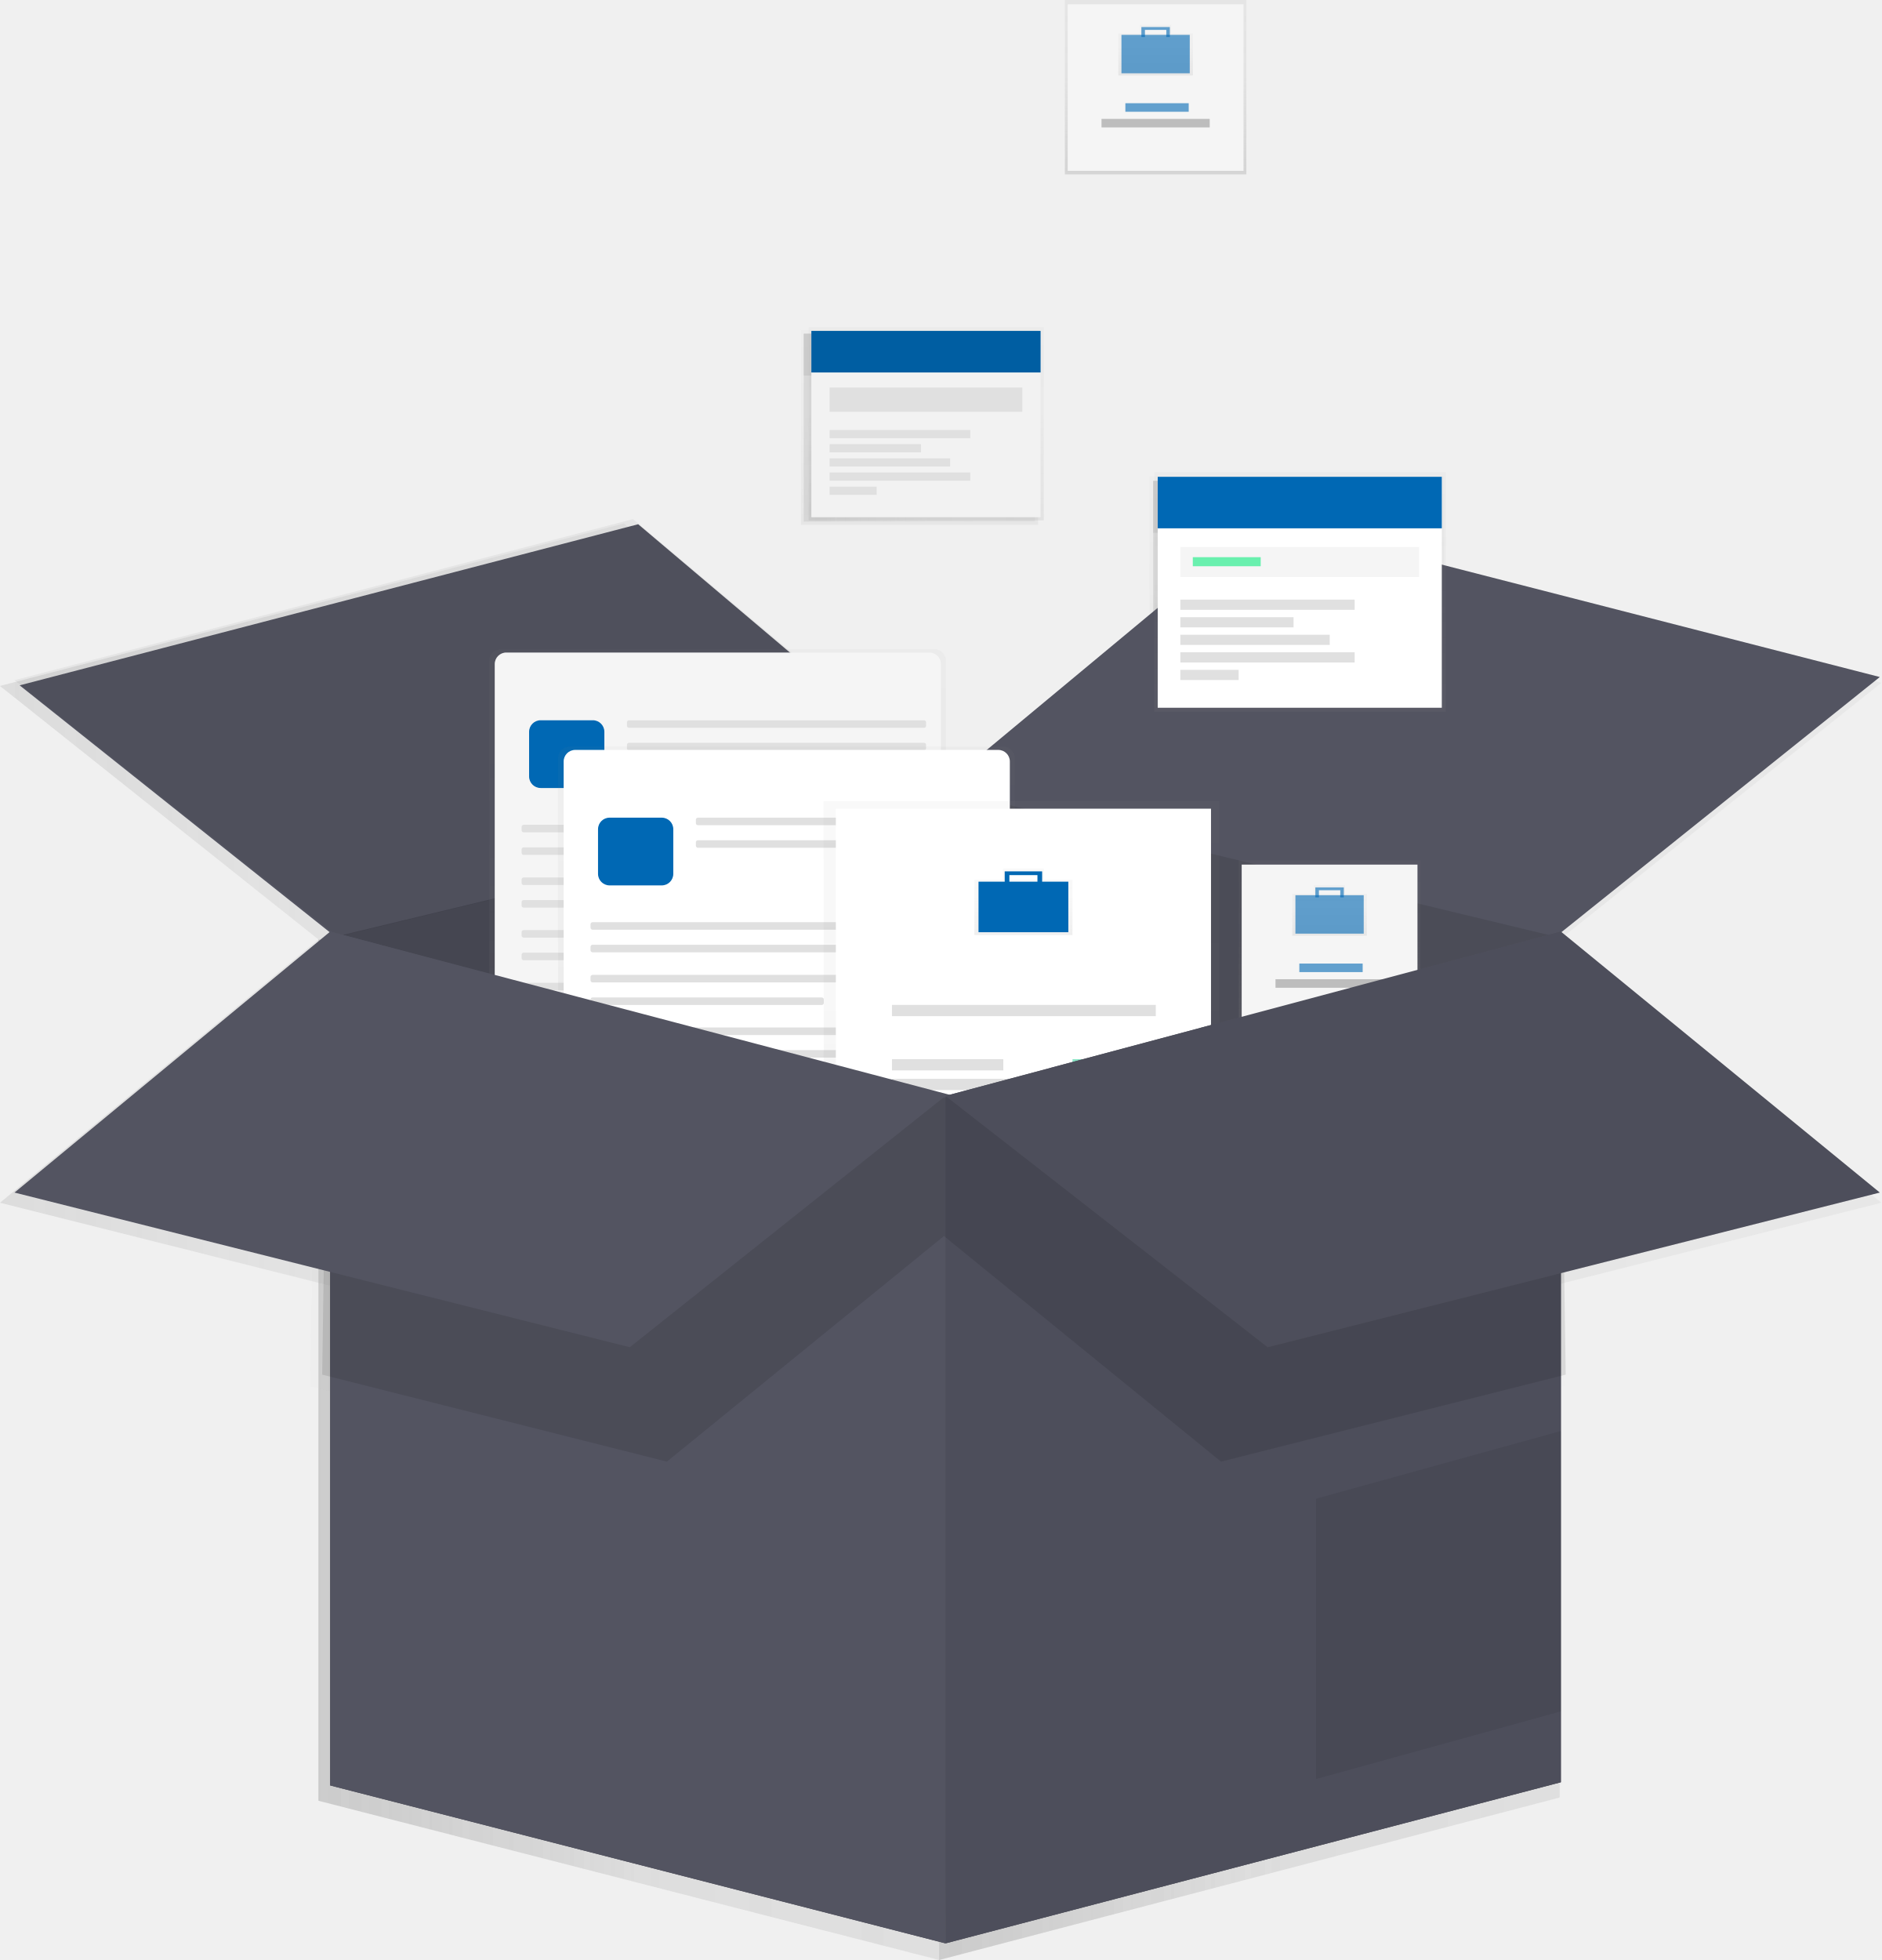
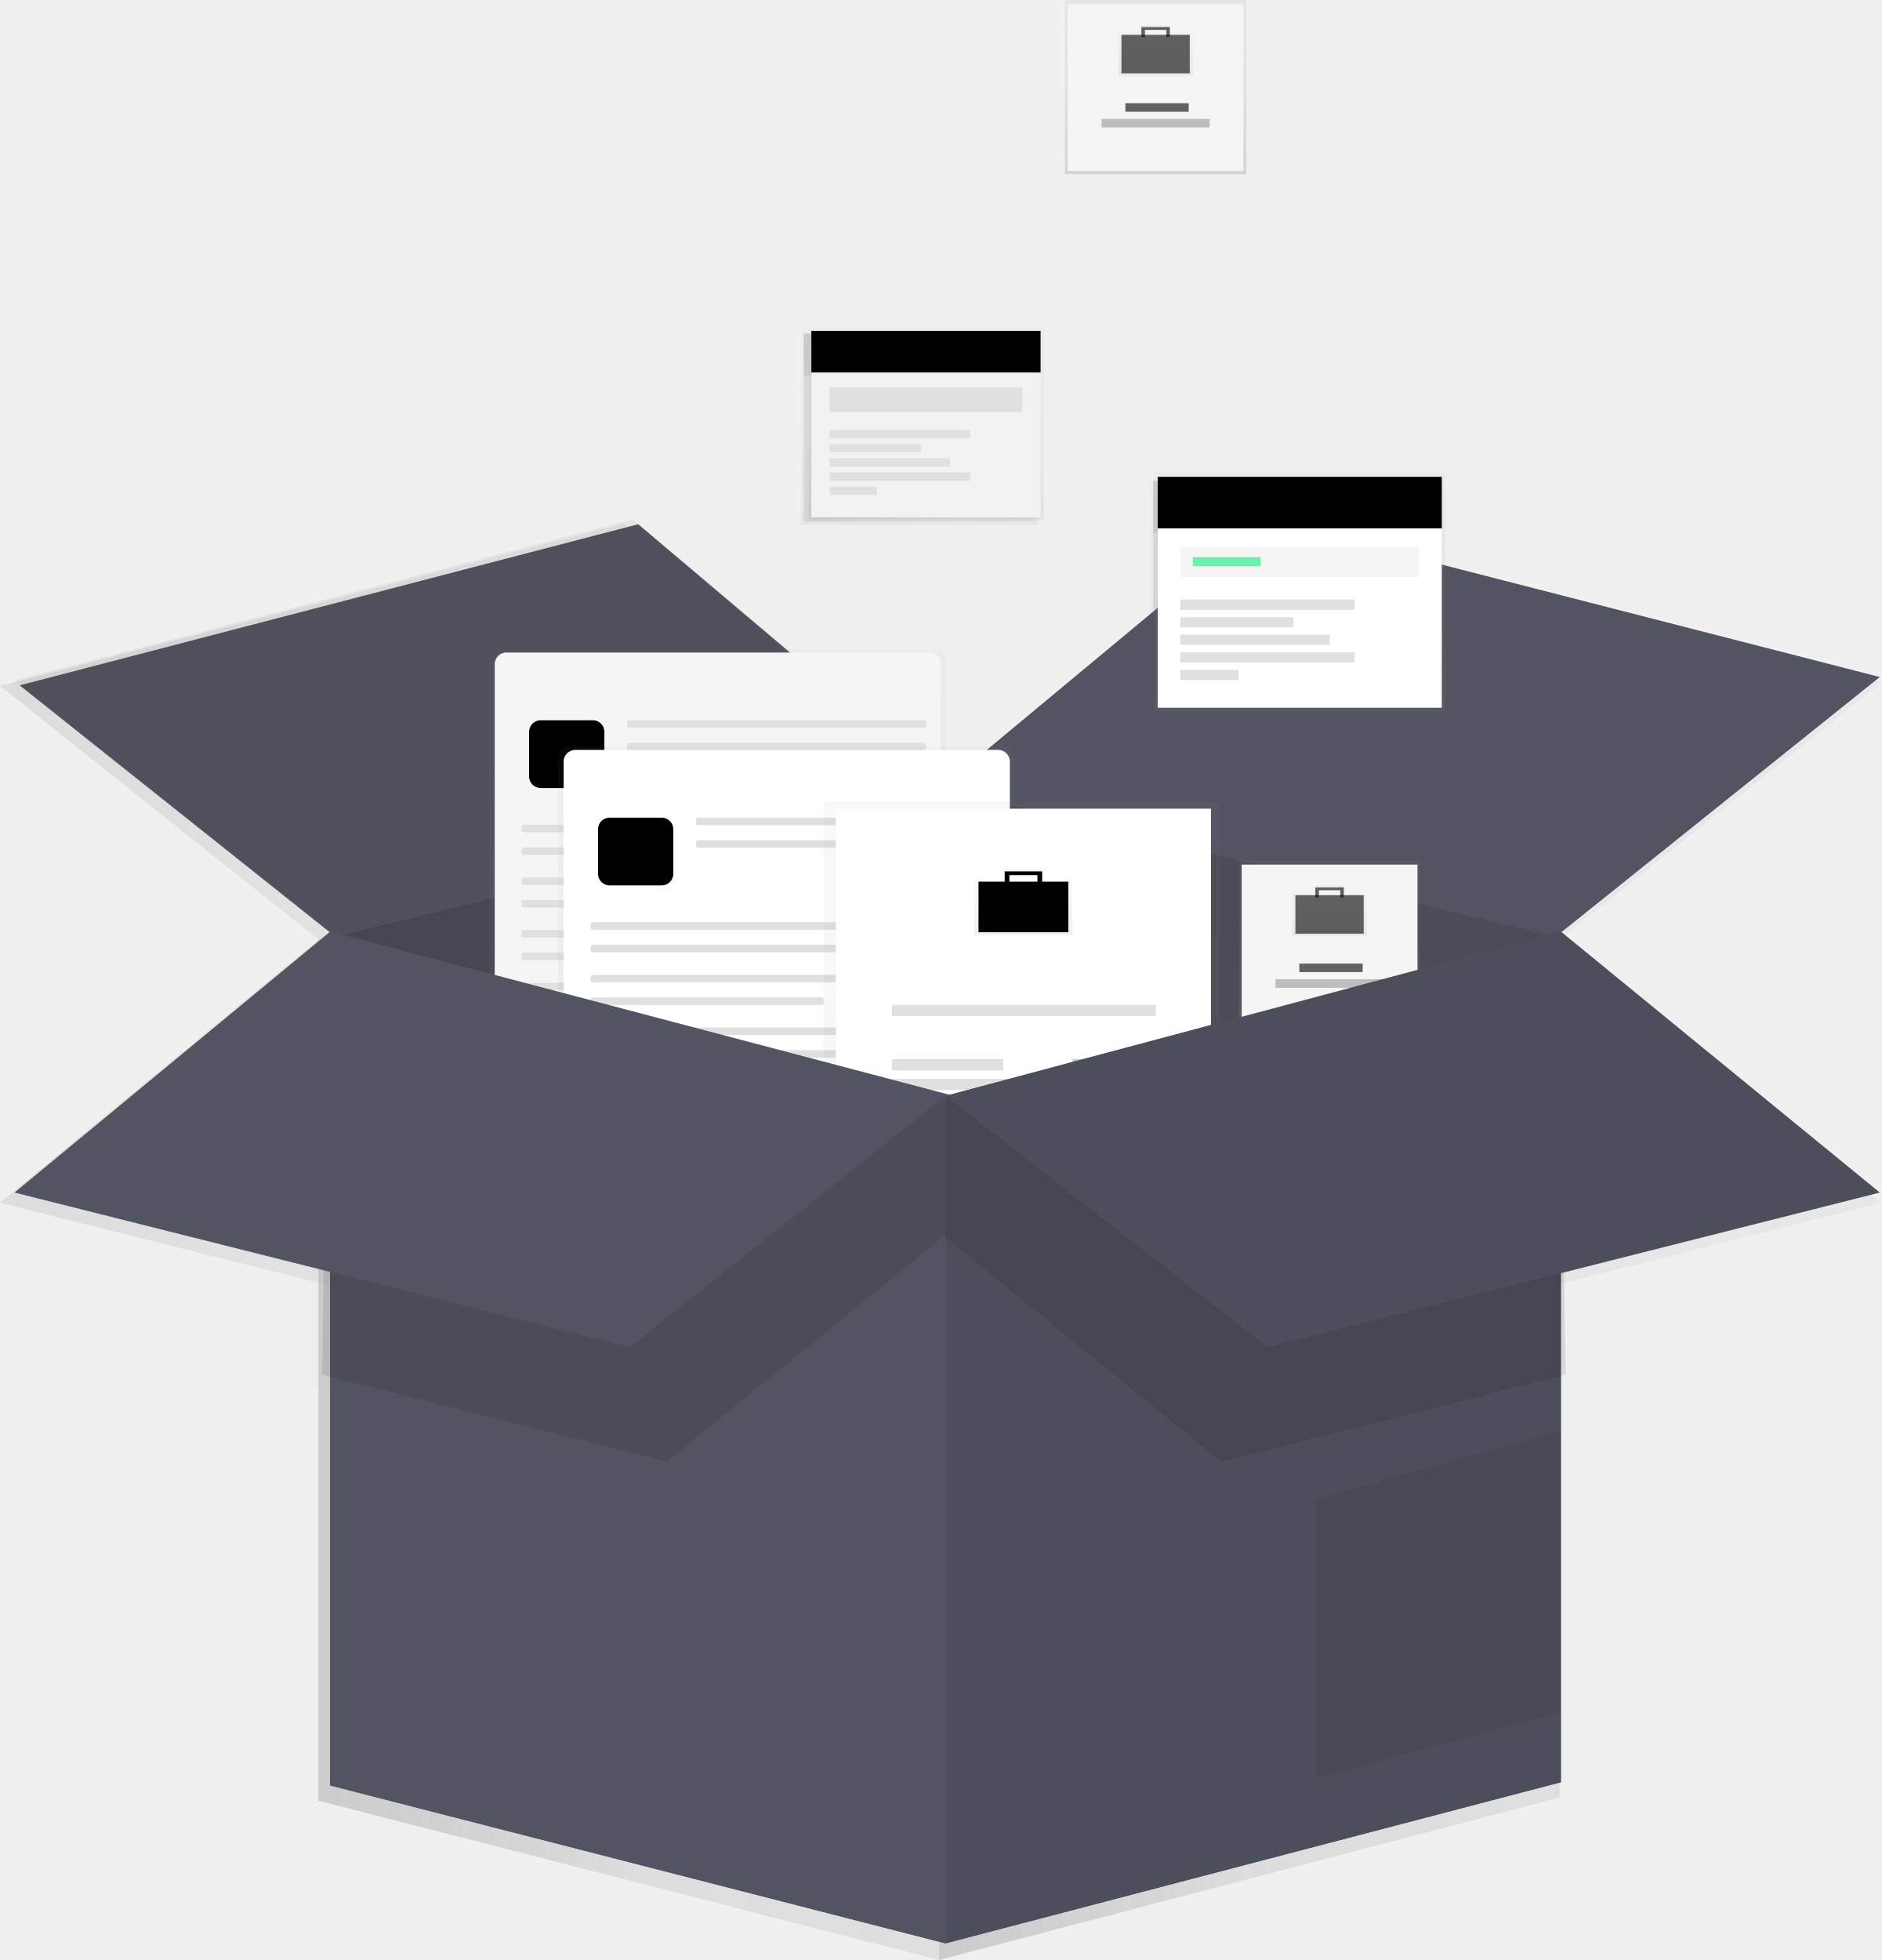
<svg xmlns="http://www.w3.org/2000/svg" xmlns:xlink="http://www.w3.org/1999/xlink" id="7dd09a4d-2b74-438e-986e-0efea9b9300a" data-name="Layer 1" width="734" height="764.5" viewBox="0 0 734 764.5">
  <defs>
    <linearGradient id="de77dbfb-dd49-4fbc-923c-7946454dd32b" x1="366.37" y1="536.32" x2="608.5" y2="536.32" gradientUnits="userSpaceOnUse">
      <stop offset="0" stop-color="gray" stop-opacity="0.25" />
      <stop offset="0.54" stop-color="gray" stop-opacity="0.12" />
      <stop offset="1" stop-color="gray" stop-opacity="0.1" />
    </linearGradient>
    <linearGradient id="6bfe4e4d-6140-4dd1-aeb6-1c24ce52378d" x1="124.23" y1="536.32" x2="366.37" y2="536.32" xlink:href="#de77dbfb-dd49-4fbc-923c-7946454dd32b" />
    <linearGradient id="eefef033-b9dd-454d-be9c-2768628c2c1b" x1="366.37" y1="285.31" x2="734" y2="285.31" xlink:href="#de77dbfb-dd49-4fbc-923c-7946454dd32b" />
    <linearGradient id="56c8a114-3a82-4d1f-807f-287066e4913e" x1="0" y1="285.31" x2="366.37" y2="285.31" xlink:href="#de77dbfb-dd49-4fbc-923c-7946454dd32b" />
    <linearGradient id="d46a1a66-2ac6-4fbc-9777-fd8606b62c04" x1="276.64" y1="421.19" x2="276.64" y2="255.38" xlink:href="#de77dbfb-dd49-4fbc-923c-7946454dd32b" />
    <linearGradient id="81b747dc-c51a-4f4d-a150-34ccfb0c2b19" x1="188.97" y1="337.56" x2="364.55" y2="337.56" xlink:href="#de77dbfb-dd49-4fbc-923c-7946454dd32b" />
    <linearGradient id="94dacd35-ade1-481d-ab7d-e71442837947" x1="202.5" y1="296.63" x2="232.11" y2="296.63" xlink:href="#de77dbfb-dd49-4fbc-923c-7946454dd32b" />
    <linearGradient id="5f9514a3-5a07-41ce-8d35-51c596d713f8" x1="240.99" y1="284.79" x2="358.7" y2="284.79" xlink:href="#de77dbfb-dd49-4fbc-923c-7946454dd32b" />
    <linearGradient id="5f23502f-63c8-483a-bbd9-acad51c7384b" x1="240.99" y1="293.67" x2="358.7" y2="293.67" xlink:href="#de77dbfb-dd49-4fbc-923c-7946454dd32b" />
    <linearGradient id="1d6905ae-9130-4997-8264-fbb8cedb035a" x1="199.54" y1="325.92" x2="358.7" y2="325.92" xlink:href="#de77dbfb-dd49-4fbc-923c-7946454dd32b" />
    <linearGradient id="41900377-e2ec-4e09-a282-5ca05bd60f31" x1="199.54" y1="334.8" x2="358.7" y2="334.8" xlink:href="#de77dbfb-dd49-4fbc-923c-7946454dd32b" />
    <linearGradient id="dd8a4518-18b3-4e66-a30f-5d540a356d99" x1="199.54" y1="346.64" x2="358.7" y2="346.64" xlink:href="#de77dbfb-dd49-4fbc-923c-7946454dd32b" />
    <linearGradient id="73297694-c0f6-49f7-84f0-ecf1ccd19cc8" x1="199.54" y1="355.53" x2="291.33" y2="355.53" xlink:href="#de77dbfb-dd49-4fbc-923c-7946454dd32b" />
    <linearGradient id="493ae8f5-00a4-414a-a514-466a18e555de" x1="199.54" y1="367.34" x2="358.7" y2="367.34" xlink:href="#de77dbfb-dd49-4fbc-923c-7946454dd32b" />
    <linearGradient id="3b1e923e-cefa-4350-8e60-09975381dcc2" x1="199.54" y1="376.22" x2="358.7" y2="376.22" xlink:href="#de77dbfb-dd49-4fbc-923c-7946454dd32b" />
    <linearGradient id="0a8186d7-b2d8-4c25-b395-9cdd58a3b32d" x1="199.54" y1="388.07" x2="358.7" y2="388.07" xlink:href="#de77dbfb-dd49-4fbc-923c-7946454dd32b" />
    <linearGradient id="80621535-6eff-45be-9aff-a177b1fc6ef5" x1="199.54" y1="396.95" x2="291.33" y2="396.95" xlink:href="#de77dbfb-dd49-4fbc-923c-7946454dd32b" />
    <linearGradient id="dadd1f9f-4435-4897-9b35-9a7b7fdf052b" x1="303.76" y1="459.51" x2="303.76" y2="293.69" xlink:href="#de77dbfb-dd49-4fbc-923c-7946454dd32b" />
    <linearGradient id="f16d3271-277e-4f15-bb07-00d21db963c6" x1="216.09" y1="375.88" x2="391.67" y2="375.88" xlink:href="#de77dbfb-dd49-4fbc-923c-7946454dd32b" />
    <linearGradient id="6844f77f-b831-40d5-baa2-4d635352d65d" x1="229.62" y1="334.95" x2="259.23" y2="334.95" xlink:href="#de77dbfb-dd49-4fbc-923c-7946454dd32b" />
    <linearGradient id="de24e734-f614-4284-b96a-2aa86e10747c" x1="268.12" y1="323.11" x2="385.83" y2="323.11" xlink:href="#de77dbfb-dd49-4fbc-923c-7946454dd32b" />
    <linearGradient id="a5efd049-cacb-4880-98c4-916efb717ead" x1="268.12" y1="331.99" x2="385.83" y2="331.99" xlink:href="#de77dbfb-dd49-4fbc-923c-7946454dd32b" />
    <linearGradient id="7e130a40-8f7a-4850-a2d6-6e0275737139" x1="226.66" y1="364.23" x2="385.83" y2="364.23" xlink:href="#de77dbfb-dd49-4fbc-923c-7946454dd32b" />
    <linearGradient id="2749f835-9066-4c26-94de-8091e8f0d23b" x1="226.66" y1="373.12" x2="385.83" y2="373.12" xlink:href="#de77dbfb-dd49-4fbc-923c-7946454dd32b" />
    <linearGradient id="83d2a205-1aab-4c1f-9a0d-e371e1497593" x1="226.66" y1="384.96" x2="385.83" y2="384.96" xlink:href="#de77dbfb-dd49-4fbc-923c-7946454dd32b" />
    <linearGradient id="eaa6c3f5-6275-43ae-b3c2-02cbd6aead80" x1="226.66" y1="393.84" x2="318.45" y2="393.84" xlink:href="#de77dbfb-dd49-4fbc-923c-7946454dd32b" />
    <linearGradient id="e1588a1d-b1ef-45da-83e8-d054f8a4e057" x1="226.66" y1="405.66" x2="385.83" y2="405.66" xlink:href="#de77dbfb-dd49-4fbc-923c-7946454dd32b" />
    <linearGradient id="34a60174-261b-4ce6-8479-6deff5e9df2e" x1="226.66" y1="414.54" x2="385.83" y2="414.54" xlink:href="#de77dbfb-dd49-4fbc-923c-7946454dd32b" />
    <linearGradient id="b1d4060a-bab6-41d9-9d3f-50faf13ce905" x1="226.66" y1="426.39" x2="385.83" y2="426.39" xlink:href="#de77dbfb-dd49-4fbc-923c-7946454dd32b" />
    <linearGradient id="001da48e-f69d-4ab6-b1e5-b6877c600ca3" x1="226.66" y1="435.27" x2="318.45" y2="435.27" xlink:href="#de77dbfb-dd49-4fbc-923c-7946454dd32b" />
    <linearGradient id="a9c4be37-9b27-4af0-b082-7a197d7b08af" x1="396.27" y1="498.11" x2="396.27" y2="315.15" xlink:href="#de77dbfb-dd49-4fbc-923c-7946454dd32b" />
    <linearGradient id="1be8f728-2df0-4ca7-b72e-42c383ba6409" x1="323.2" y1="406.08" x2="470.82" y2="406.08" xlink:href="#de77dbfb-dd49-4fbc-923c-7946454dd32b" />
    <linearGradient id="2c239d92-4298-42ac-b5f5-112261fb3719" x1="630.01" y1="435.54" x2="630.01" y2="409.41" xlink:href="#de77dbfb-dd49-4fbc-923c-7946454dd32b" />
    <linearGradient id="b25a2850-8713-435e-a7f6-77c24068e559" x1="379.34" y1="356.75" x2="414.68" y2="356.75" xlink:href="#de77dbfb-dd49-4fbc-923c-7946454dd32b" />
    <linearGradient id="098fbc02-4549-4943-b845-c35e13d002ec" x1="389.65" y1="345.34" x2="404.37" y2="345.34" xlink:href="#de77dbfb-dd49-4fbc-923c-7946454dd32b" />
    <linearGradient id="42d5ad37-1f95-4efe-a9d6-9d5a7598317f" x1="345.29" y1="397.51" x2="449.1" y2="397.51" xlink:href="#de77dbfb-dd49-4fbc-923c-7946454dd32b" />
    <linearGradient id="60652df1-b02f-405a-bafe-63f1323ca3b9" x1="345.29" y1="426.59" x2="449.1" y2="426.59" xlink:href="#de77dbfb-dd49-4fbc-923c-7946454dd32b" />
    <linearGradient id="d60c104b-effa-4916-ba15-d56398cc91aa" x1="345.29" y1="434.32" x2="449.1" y2="434.32" xlink:href="#de77dbfb-dd49-4fbc-923c-7946454dd32b" />
    <linearGradient id="ba8a67f6-dfe8-450d-b63e-7f0d0a91ef94" x1="345.29" y1="418.86" x2="389.1" y2="418.86" xlink:href="#de77dbfb-dd49-4fbc-923c-7946454dd32b" />
    <linearGradient id="78ba6fe6-ecca-4e26-a377-427f9aaa9d9c" x1="416.34" y1="418.86" x2="449.1" y2="418.86" xlink:href="#de77dbfb-dd49-4fbc-923c-7946454dd32b" />
    <linearGradient id="1435728f-56d7-4408-a8a2-001738c99643" x1="381.73" y1="452.36" x2="414.5" y2="452.36" xlink:href="#de77dbfb-dd49-4fbc-923c-7946454dd32b" />
    <linearGradient id="9b7fa617-5070-4448-ba88-12c8e3ef9a97" x1="124.23" y1="565.47" x2="366.37" y2="565.47" xlink:href="#de77dbfb-dd49-4fbc-923c-7946454dd32b" />
    <linearGradient id="070ec920-a668-4755-a0ad-3a8615a89315" x1="366.37" y1="565.47" x2="608.5" y2="565.47" xlink:href="#de77dbfb-dd49-4fbc-923c-7946454dd32b" />
    <linearGradient id="e36d19af-3b30-4690-9806-5999beea7781" x1="512.15" y1="631.39" x2="608.5" y2="631.39" xlink:href="#de77dbfb-dd49-4fbc-923c-7946454dd32b" />
    <linearGradient id="a6dd6711-50c1-4fdb-98f5-9ce3faa6868a" x1="517.49" y1="407.03" x2="517.49" y2="338.42" xlink:href="#de77dbfb-dd49-4fbc-923c-7946454dd32b" />
    <linearGradient id="c3285259-7532-4ca4-be71-649fbde17c17" x1="482.9" y1="372.87" x2="552.07" y2="372.87" xlink:href="#de77dbfb-dd49-4fbc-923c-7946454dd32b" />
    <linearGradient id="a29959c1-757f-4596-a472-135c84a27060" x1="750.49" y1="435.86" x2="750.49" y2="415.97" xlink:href="#de77dbfb-dd49-4fbc-923c-7946454dd32b" />
    <linearGradient id="d4e4a16f-6e37-4db9-afc4-c764cb698323" x1="504.04" y1="359.71" x2="530.93" y2="359.71" xlink:href="#de77dbfb-dd49-4fbc-923c-7946454dd32b" />
    <linearGradient id="cff56feb-0464-47d9-bfaf-95cdd3d9140f" x1="511.89" y1="351.03" x2="523.09" y2="351.03" xlink:href="#de77dbfb-dd49-4fbc-923c-7946454dd32b" />
    <linearGradient id="03628828-f4ed-4a34-b456-49742169550b" x1="505.58" y1="380.71" x2="530.51" y2="380.71" xlink:href="#de77dbfb-dd49-4fbc-923c-7946454dd32b" />
    <linearGradient id="563972f9-7c15-4736-8e1d-5831e19f738d" x1="496.2" y1="386.87" x2="538.77" y2="386.87" xlink:href="#de77dbfb-dd49-4fbc-923c-7946454dd32b" />
    <linearGradient id="ac84c3f4-4913-47be-bf79-f44b0f4db4c8" x1="358.76" y1="204.69" x2="358.76" y2="128.69" xlink:href="#de77dbfb-dd49-4fbc-923c-7946454dd32b" />
    <linearGradient id="08e6e94c-7f78-4a4a-b5ca-eacc99124954" x1="313.57" y1="166.78" x2="403.76" y2="166.78" xlink:href="#de77dbfb-dd49-4fbc-923c-7946454dd32b" />
    <linearGradient id="5d8bf870-f7e1-4226-8bb2-e6c031939852" x1="313.57" y1="138.3" x2="403.76" y2="138.3" xlink:href="#de77dbfb-dd49-4fbc-923c-7946454dd32b" />
    <linearGradient id="ca57a38f-5e0b-4f9a-ad35-d20a6a3fb589" x1="320.76" y1="157.17" x2="396.57" y2="157.17" xlink:href="#de77dbfb-dd49-4fbc-923c-7946454dd32b" />
    <linearGradient id="1fd9aa29-bfa0-42ec-baa0-a47f4919731f" x1="320.76" y1="170.73" x2="376.09" y2="170.73" xlink:href="#de77dbfb-dd49-4fbc-923c-7946454dd32b" />
    <linearGradient id="2b0d4ee5-bed4-41f8-93bf-55bbaa1359c2" x1="320.76" y1="176.3" x2="356.69" y2="176.3" xlink:href="#de77dbfb-dd49-4fbc-923c-7946454dd32b" />
    <linearGradient id="ffea16a4-8b84-4b92-9000-f48bb1ea4454" x1="320.76" y1="181.87" x2="368.19" y2="181.87" xlink:href="#de77dbfb-dd49-4fbc-923c-7946454dd32b" />
    <linearGradient id="bd2a8e8b-f3e8-4ae2-849a-acfa94ff2f68" x1="320.76" y1="187.44" x2="376.09" y2="187.44" xlink:href="#de77dbfb-dd49-4fbc-923c-7946454dd32b" />
    <linearGradient id="f06efa35-a8e5-4b8b-afbe-7609fb33c535" x1="320.76" y1="193.01" x2="339.26" y2="193.01" xlink:href="#de77dbfb-dd49-4fbc-923c-7946454dd32b" />
    <linearGradient id="b384c48b-fa09-4d02-bdd3-cc00491ed01d" x1="505.86" y1="279.95" x2="505.86" y2="185.76" xlink:href="#de77dbfb-dd49-4fbc-923c-7946454dd32b" />
    <linearGradient id="5e00f217-30a6-42ff-b3ae-1a90f6b4187c" x1="449.86" y1="232.96" x2="561.64" y2="232.96" xlink:href="#de77dbfb-dd49-4fbc-923c-7946454dd32b" />
    <linearGradient id="dc2aebd1-2b83-4119-bcc5-a741f826754f" x1="449.86" y1="197.67" x2="561.64" y2="197.67" xlink:href="#de77dbfb-dd49-4fbc-923c-7946454dd32b" />
    <linearGradient id="93231171-c5fd-4b16-9e58-5bf8089a9216" x1="458.76" y1="221.05" x2="552.73" y2="221.05" xlink:href="#de77dbfb-dd49-4fbc-923c-7946454dd32b" />
    <linearGradient id="50b8a9d8-eeba-4f66-80ff-241f1361769d" x1="458.76" y1="237.86" x2="527.35" y2="237.86" xlink:href="#de77dbfb-dd49-4fbc-923c-7946454dd32b" />
    <linearGradient id="1c46a2fd-722a-4782-991f-2753aa584a85" x1="458.76" y1="244.77" x2="503.3" y2="244.77" xlink:href="#de77dbfb-dd49-4fbc-923c-7946454dd32b" />
    <linearGradient id="20746c70-8f38-4111-a8e7-6be16dcdc432" x1="458.76" y1="251.67" x2="517.55" y2="251.67" xlink:href="#de77dbfb-dd49-4fbc-923c-7946454dd32b" />
    <linearGradient id="ff2c3201-2e6a-4c49-9262-7d1610fa9938" x1="458.76" y1="258.57" x2="527.35" y2="258.57" xlink:href="#de77dbfb-dd49-4fbc-923c-7946454dd32b" />
    <linearGradient id="f77a8c52-f808-4319-bd14-9cea9a000094" x1="458.76" y1="265.48" x2="481.7" y2="265.48" xlink:href="#de77dbfb-dd49-4fbc-923c-7946454dd32b" />
    <linearGradient id="fc3b52e5-7958-4225-afa3-e6f186f3a800" x1="463.66" y1="220.94" x2="490.38" y2="220.94" xlink:href="#de77dbfb-dd49-4fbc-923c-7946454dd32b" />
    <linearGradient id="2b5a7ca0-2cf9-4df0-8cdd-e53d9708a5ec" x1="121.07" y1="472.93" x2="365.73" y2="472.93" xlink:href="#de77dbfb-dd49-4fbc-923c-7946454dd32b" />
    <linearGradient id="90935925-bac4-44a4-bec6-4c83fa48424d" x1="365.73" y1="472.93" x2="610.4" y2="472.93" xlink:href="#de77dbfb-dd49-4fbc-923c-7946454dd32b" />
    <linearGradient id="f90ef38d-8fba-46a7-8e54-2d901dfd8f20" x1="0" y1="448.21" x2="366.37" y2="448.21" xlink:href="#de77dbfb-dd49-4fbc-923c-7946454dd32b" />
    <linearGradient id="7f322de3-7e3f-4ca5-a3a0-2f913675712e" x1="366.37" y1="448.21" x2="734" y2="448.21" xlink:href="#de77dbfb-dd49-4fbc-923c-7946454dd32b" />
    <linearGradient id="7e9b6443-5111-46ce-82ab-312f92c279a9" x1="279.92" y1="417.64" x2="279.92" y2="253.24" xlink:href="#de77dbfb-dd49-4fbc-923c-7946454dd32b" />
    <linearGradient id="0bd401ed-ef45-4e9e-bf5f-b77781a1e2b2" x1="306.82" y1="455.63" x2="306.82" y2="291.23" xlink:href="#de77dbfb-dd49-4fbc-923c-7946454dd32b" />
    <linearGradient id="8c2d82fb-4f28-4e85-a5ca-7392731b2ba5" x1="398.54" y1="493.9" x2="398.54" y2="312.51" xlink:href="#de77dbfb-dd49-4fbc-923c-7946454dd32b" />
    <linearGradient id="5d661687-e38a-43c0-8ba0-d38908ccc19f" x1="632.27" y1="432.45" x2="632.27" y2="406.53" xlink:href="#de77dbfb-dd49-4fbc-923c-7946454dd32b" />
    <linearGradient id="e62c516b-7ef4-49fd-a0a5-f3f48af03dcb" x1="518.71" y1="403.6" x2="518.71" y2="335.58" xlink:href="#de77dbfb-dd49-4fbc-923c-7946454dd32b" />
    <linearGradient id="6e0711fe-dd5e-4be2-836c-3534ecd56ee9" x1="751.71" y1="432.76" x2="751.71" y2="413.05" xlink:href="#de77dbfb-dd49-4fbc-923c-7946454dd32b" />
    <linearGradient id="c910eb88-40c3-4f47-be10-2fca2f669ad6" x1="450.84" y1="68.02" x2="450.84" y2="0" xlink:href="#de77dbfb-dd49-4fbc-923c-7946454dd32b" />
    <linearGradient id="81ab2f40-7513-4f79-907c-194f7c944fd5" x1="683.84" y1="97.18" x2="683.84" y2="77.47" xlink:href="#de77dbfb-dd49-4fbc-923c-7946454dd32b" />
    <linearGradient id="ced5db71-211d-4559-8944-028d2e60ece5" x1="361.34" y1="202.99" x2="361.34" y2="127.64" xlink:href="#de77dbfb-dd49-4fbc-923c-7946454dd32b" />
    <linearGradient id="4adf524d-df88-48e8-970a-1ad7028c73c0" x1="507.18" y1="277.61" x2="507.18" y2="184.22" xlink:href="#de77dbfb-dd49-4fbc-923c-7946454dd32b" />
  </defs>
  <g opacity="0.7">
    <polygon points="608.5 366.44 366.37 308.13 366.37 764.5 608.5 701.12 608.5 366.44" fill="url(#de77dbfb-dd49-4fbc-923c-7946454dd32b)" />
    <g opacity="0.1">
      <polygon points="608.5 366.44 366.37 308.13 366.37 764.5 608.5 701.12 608.5 366.44" fill="url(#de77dbfb-dd49-4fbc-923c-7946454dd32b)" />
    </g>
    <polygon points="124.23 366.44 366.37 308.13 366.37 764.5 124.23 702.38 124.23 366.44" fill="url(#6bfe4e4d-6140-4dd1-aeb6-1c24ce52378d)" />
    <g opacity="0.17">
      <polygon points="124.23 366.44 366.37 308.13 366.37 764.5 124.23 702.38 124.23 366.44" fill="url(#6bfe4e4d-6140-4dd1-aeb6-1c24ce52378d)" />
    </g>
    <polygon points="366.37 308.13 491.87 204.18 734 266.3 608.5 366.44 366.37 308.13" fill="url(#eefef033-b9dd-454d-be9c-2768628c2c1b)" />
    <polygon points="0 267.56 124.23 366.44 366.37 308.13 243.4 204.18 0 267.56" fill="url(#56c8a114-3a82-4d1f-807f-287066e4913e)" />
    <g opacity="0.05">
      <polygon points="0 267.56 124.23 366.44 366.37 308.13 243.4 204.18 0 267.56" fill="url(#56c8a114-3a82-4d1f-807f-287066e4913e)" />
    </g>
    <g opacity="0.5">
      <rect x="186.78" y="255.38" width="179.72" height="165.82" rx="4.5" ry="4.5" fill="url(#d46a1a66-2ac6-4fbc-9777-fd8606b62c04)" />
    </g>
    <rect x="188.97" y="256.66" width="175.58" height="161.8" rx="4.5" ry="4.5" fill="url(#81b747dc-c51a-4f4d-a150-34ccfb0c2b19)" />
    <rect x="202.5" y="283.31" width="29.61" height="26.65" rx="4.5" ry="4.5" fill="url(#94dacd35-ade1-481d-ab7d-e71442837947)" />
    <rect x="240.99" y="283.31" width="117.71" height="2.96" rx="0.8" ry="0.8" fill="url(#5f9514a3-5a07-41ce-8d35-51c596d713f8)" />
    <rect x="240.99" y="292.19" width="117.71" height="2.96" rx="0.8" ry="0.8" fill="url(#5f23502f-63c8-483a-bbd9-acad51c7384b)" />
    <rect x="199.54" y="324.44" width="159.16" height="2.96" rx="0.8" ry="0.8" fill="url(#1d6905ae-9130-4997-8264-fbb8cedb035a)" />
    <rect x="199.54" y="333.32" width="159.16" height="2.96" rx="0.8" ry="0.8" fill="url(#41900377-e2ec-4e09-a282-5ca05bd60f31)" />
    <rect x="199.54" y="345.16" width="159.16" height="2.96" rx="0.8" ry="0.8" fill="url(#dd8a4518-18b3-4e66-a30f-5d540a356d99)" />
    <rect x="199.54" y="354.05" width="91.79" height="2.96" rx="0.8" ry="0.8" fill="url(#73297694-c0f6-49f7-84f0-ecf1ccd19cc8)" />
    <rect x="199.54" y="365.86" width="159.16" height="2.96" rx="0.8" ry="0.8" fill="url(#493ae8f5-00a4-414a-a514-466a18e555de)" />
    <rect x="199.54" y="374.74" width="159.16" height="2.96" rx="0.8" ry="0.8" fill="url(#3b1e923e-cefa-4350-8e60-09975381dcc2)" />
    <rect x="199.54" y="386.59" width="159.16" height="2.96" rx="0.8" ry="0.8" fill="url(#0a8186d7-b2d8-4c25-b395-9cdd58a3b32d)" />
    <rect x="199.54" y="395.47" width="91.79" height="2.96" rx="0.8" ry="0.8" fill="url(#80621535-6eff-45be-9aff-a177b1fc6ef5)" />
    <g opacity="0.5">
      <rect x="213.9" y="293.69" width="179.72" height="165.82" rx="4.5" ry="4.5" fill="url(#dadd1f9f-4435-4897-9b35-9a7b7fdf052b)" />
    </g>
    <rect x="216.09" y="294.98" width="175.58" height="161.8" rx="4.5" ry="4.5" fill="url(#f16d3271-277e-4f15-bb07-00d21db963c6)" />
    <rect x="229.62" y="321.63" width="29.61" height="26.65" rx="4.5" ry="4.5" fill="url(#6844f77f-b831-40d5-baa2-4d635352d65d)" />
    <rect x="268.12" y="321.63" width="117.71" height="2.96" rx="0.8" ry="0.8" fill="url(#de24e734-f614-4284-b96a-2aa86e10747c)" />
    <rect x="268.12" y="330.51" width="117.71" height="2.96" rx="0.8" ry="0.8" fill="url(#a5efd049-cacb-4880-98c4-916efb717ead)" />
    <rect x="226.66" y="362.75" width="159.16" height="2.96" rx="0.8" ry="0.8" fill="url(#7e130a40-8f7a-4850-a2d6-6e0275737139)" />
    <rect x="226.66" y="371.64" width="159.16" height="2.96" rx="0.8" ry="0.8" fill="url(#2749f835-9066-4c26-94de-8091e8f0d23b)" />
    <rect x="226.66" y="383.48" width="159.16" height="2.96" rx="0.8" ry="0.8" fill="url(#83d2a205-1aab-4c1f-9a0d-e371e1497593)" />
    <rect x="226.66" y="392.36" width="91.79" height="2.96" rx="0.8" ry="0.8" fill="url(#eaa6c3f5-6275-43ae-b3c2-02cbd6aead80)" />
    <rect x="226.66" y="404.18" width="159.16" height="2.96" rx="0.8" ry="0.8" fill="url(#e1588a1d-b1ef-45da-83e8-d054f8a4e057)" />
    <rect x="226.66" y="413.06" width="159.16" height="2.96" rx="0.8" ry="0.8" fill="url(#34a60174-261b-4ce6-8479-6deff5e9df2e)" />
    <rect x="226.66" y="424.91" width="159.16" height="2.96" rx="0.8" ry="0.8" fill="url(#b1d4060a-bab6-41d9-9d3f-50faf13ce905)" />
    <rect x="226.66" y="433.79" width="91.79" height="2.96" rx="0.8" ry="0.8" fill="url(#001da48e-f69d-4ab6-b1e5-b6877c600ca3)" />
    <g opacity="0.5">
      <rect x="318.41" y="315.15" width="155.72" height="182.96" fill="url(#a9c4be37-9b27-4af0-b082-7a197d7b08af)" />
    </g>
    <rect x="323.2" y="318.1" width="147.62" height="175.97" fill="url(#1be8f728-2df0-4ca7-b72e-42c383ba6409)" />
    <g opacity="0.5">
      <path d="M638.05,413.83v-4.42H622v4.42H610.71v21.71h38.6V413.83ZM624,411H636v2.81H624Z" transform="translate(-233 -67.75)" fill="url(#2c239d92-4298-42ac-b5f5-112261fb3719)" />
    </g>
    <rect x="379.34" y="346.81" width="35.34" height="19.88" fill="url(#b25a2850-8713-435e-a7f6-77c24068e559)" />
    <polygon points="389.65 342.76 389.65 347.92 391.49 347.92 391.49 344.24 402.53 344.24 402.53 347.92 404.37 347.92 404.37 342.76 389.65 342.76" fill="url(#098fbc02-4549-4943-b845-c35e13d002ec)" />
    <rect x="345.29" y="395.3" width="103.81" height="4.42" fill="url(#42d5ad37-1f95-4efe-a9d6-9d5a7598317f)" />
    <rect x="345.29" y="424.38" width="103.81" height="4.42" fill="url(#60652df1-b02f-405a-bafe-63f1323ca3b9)" />
    <rect x="345.29" y="432.11" width="103.81" height="4.42" fill="url(#d60c104b-effa-4916-ba15-d56398cc91aa)" />
    <rect x="345.29" y="416.65" width="43.81" height="4.42" fill="url(#ba8a67f6-dfe8-450d-b63e-7f0d0a91ef94)" />
    <g opacity="0.6">
      <rect x="416.34" y="416.65" width="32.76" height="4.42" fill="url(#78ba6fe6-ecca-4e26-a377-427f9aaa9d9c)" />
    </g>
    <rect x="381.73" y="450.15" width="32.76" height="4.42" fill="url(#1435728f-56d7-4408-a8a2-001738c99643)" />
    <polygon points="124.23 366.44 124.23 702.38 366.37 764.5 366.37 431.1 124.23 366.44" fill="url(#9b7fa617-5070-4448-ba88-12c8e3ef9a97)" />
    <polygon points="608.5 701.12 366.37 764.5 366.37 431.1 608.5 366.44 608.5 701.12" fill="url(#070ec920-a668-4755-a0ad-3a8615a89315)" />
    <g opacity="0.07">
      <polygon points="608.5 701.12 366.37 764.5 366.37 431.1 608.5 366.44 608.5 701.12" fill="url(#070ec920-a668-4755-a0ad-3a8615a89315)" />
    </g>
    <g opacity="0.07">
      <polygon points="512.15 589.56 512.15 699.85 608.5 673.23 608.5 562.94 512.15 589.56" fill="url(#e36d19af-3b30-4690-9806-5999beea7781)" />
    </g>
    <rect x="481.78" y="338.42" width="71.41" height="68.61" fill="url(#a6dd6711-50c1-4fdb-98f5-9ce3faa6868a)" />
    <rect x="482.9" y="340.1" width="69.17" height="65.53" fill="url(#c3285259-7532-4ca4-be71-649fbde17c17)" />
    <g opacity="0.5">
      <path d="M756.6,419.34V416H744.37v3.36H735.8v16.52h29.37V419.34ZM745.9,417.2h9.18v2.14H745.9Z" transform="translate(-233 -67.75)" fill="url(#a29959c1-757f-4596-a472-135c84a27060)" />
    </g>
    <g opacity="0.6">
      <rect x="504.04" y="352.15" width="26.88" height="15.12" fill="url(#d4e4a16f-6e37-4db9-afc4-c764cb698323)" />
    </g>
    <g opacity="0.6">
      <polygon points="511.88 349.06 511.88 352.99 513.29 352.99 513.29 350.19 521.69 350.19 521.69 352.99 523.09 352.99 523.09 349.06 511.88 349.06" fill="url(#cff56feb-0464-47d9-bfaf-95cdd3d9140f)" />
    </g>
    <g opacity="0.6">
      <rect x="505.58" y="379.03" width="24.92" height="3.36" fill="url(#03628828-f4ed-4a34-b456-49742169550b)" />
    </g>
    <rect x="496.2" y="385.19" width="42.57" height="3.36" fill="url(#563972f9-7c15-4736-8e1d-5831e19f738d)" />
    <g opacity="0.5">
      <rect x="312.49" y="128.69" width="92.52" height="76" fill="url(#ac84c3f4-4913-47be-bf79-f44b0f4db4c8)" />
    </g>
    <rect x="313.57" y="130.13" width="90.19" height="73.3" fill="url(#08e6e94c-7f78-4a4a-b5ca-eacc99124954)" />
    <rect x="313.57" y="130.13" width="90.19" height="16.35" fill="url(#5d8bf870-f7e1-4226-8bb2-e6c031939852)" />
    <g opacity="0.1">
      <rect x="313.57" y="130.13" width="90.19" height="16.35" fill="url(#5d8bf870-f7e1-4226-8bb2-e6c031939852)" />
    </g>
    <rect x="320.76" y="152.41" width="75.82" height="9.52" fill="url(#ca57a38f-5e0b-4f9a-ad35-d20a6a3fb589)" />
    <rect x="320.76" y="169.12" width="55.34" height="3.23" fill="url(#1fd9aa29-bfa0-42ec-baa0-a47f4919731f)" />
    <rect x="320.76" y="174.69" width="35.93" height="3.23" fill="url(#2b0d4ee5-bed4-41f8-93bf-55bbaa1359c2)" />
    <rect x="320.76" y="180.26" width="47.43" height="3.23" fill="url(#ffea16a4-8b84-4b92-9000-f48bb1ea4454)" />
    <rect x="320.76" y="185.82" width="55.34" height="3.23" fill="url(#bd2a8e8b-f3e8-4ae2-849a-acfa94ff2f68)" />
    <rect x="320.76" y="191.39" width="18.5" height="3.23" fill="url(#f06efa35-a8e5-4b8b-afbe-7609fb33c535)" />
    <g opacity="0.5">
      <rect x="448.52" y="185.76" width="114.68" height="94.19" fill="url(#b384c48b-fa09-4d02-bdd3-cc00491ed01d)" />
    </g>
    <rect x="449.86" y="187.54" width="111.79" height="90.85" fill="url(#5e00f217-30a6-42ff-b3ae-1a90f6b4187c)" />
    <rect x="449.86" y="187.54" width="111.79" height="20.26" fill="url(#dc2aebd1-2b83-4119-bcc5-a741f826754f)" />
    <rect x="458.76" y="215.15" width="93.97" height="11.8" fill="url(#93231171-c5fd-4b16-9e58-5bf8089a9216)" />
    <rect x="458.76" y="235.86" width="68.59" height="4.01" fill="url(#50b8a9d8-eeba-4f66-80ff-241f1361769d)" />
    <rect x="458.76" y="242.76" width="44.54" height="4.01" fill="url(#1c46a2fd-722a-4782-991f-2753aa584a85)" />
    <rect x="458.76" y="249.67" width="58.79" height="4.01" fill="url(#20746c70-8f38-4111-a8e7-6be16dcdc432)" />
    <rect x="458.76" y="256.57" width="68.59" height="4.01" fill="url(#ff2c3201-2e6a-4c49-9262-7d1610fa9938)" />
    <rect x="458.76" y="263.47" width="22.94" height="4.01" fill="url(#f77a8c52-f808-4319-bd14-9cea9a000094)" />
    <rect x="463.66" y="219.16" width="26.72" height="3.56" fill="url(#fc3b52e5-7958-4225-afa3-e6f186f3a800)" />
    <g opacity="0.1">
      <polygon points="121.07 540.75 256.71 574.98 365.73 486.24 365.73 431.73 123.6 370.88 121.07 540.75" fill="url(#2b5a7ca0-2cf9-4df0-8cdd-e53d9708a5ec)" />
    </g>
    <g opacity="0.1">
      <polygon points="610.4 540.75 474.75 574.98 365.73 486.24 365.73 431.73 607.86 370.88 610.4 540.75" fill="url(#90935925-bac4-44a4-bec6-4c83fa48424d)" />
    </g>
    <polygon points="124.23 366.44 0 469.13 242.13 529.98 366.37 431.1 124.23 366.44" fill="url(#f90ef38d-8fba-46a7-8e54-2d901dfd8f20)" />
    <polygon points="608.5 366.44 734 469.13 493.14 529.98 366.37 431.1 608.5 366.44" fill="url(#7f322de3-7e3f-4ca5-a3a0-2f913675712e)" />
    <g opacity="0.07">
      <polygon points="608.5 366.44 734 469.13 493.14 529.98 366.37 431.1 608.5 366.44" fill="url(#7f322de3-7e3f-4ca5-a3a0-2f913675712e)" />
    </g>
  </g>
  <polygon points="608.94 363.36 368.88 305.54 368.88 758.01 608.94 695.17 608.94 363.36" fill="#535461" />
  <polygon points="608.94 363.36 368.88 305.54 368.88 758.01 608.94 695.17 608.94 363.36" opacity="0.1" />
  <polygon points="128.83 363.36 368.88 305.54 368.88 758.01 128.83 696.42 128.83 363.36" fill="#535461" />
  <polygon points="128.83 361.36 368.88 303.54 368.88 758.01 128.83 696.42 128.83 361.36" opacity="0.17" />
  <polygon points="366.88 307.54 493.31 202.48 733.37 264.07 606.94 365.36 366.88 307.54" fill="#535461" />
  <polygon points="7.66 267.32 130.83 365.36 370.88 307.54 248.97 204.48 7.66 267.32" fill="#535461" />
  <polygon points="5.66 265.32 131.83 365.36 371.88 307.54 246.97 202.48 5.66 265.32" opacity="0.05" />
  <g opacity="0.5">
    <rect x="190.83" y="253.24" width="178.18" height="164.4" rx="4.5" ry="4.5" fill="url(#7e9b6443-5111-46ce-82ab-312f92c279a9)" />
  </g>
  <rect x="193.01" y="254.52" width="174.07" height="160.41" rx="4.5" ry="4.5" fill="#f5f5f5" />
-   <rect x="206.42" y="280.94" width="29.36" height="26.42" rx="4.5" ry="4.5" fill="#0068b4" />
+   <rect x="206.42" y="280.94" width="29.36" height="26.42" rx="4.5" ry="4.5" fill="#000" />
  <rect x="244.59" y="280.94" width="116.7" height="2.94" rx="0.8" ry="0.8" fill="#e0e0e0" />
  <rect x="244.59" y="289.74" width="116.7" height="2.94" rx="0.8" ry="0.8" fill="#e0e0e0" />
  <rect x="203.49" y="321.71" width="157.8" height="2.94" rx="0.8" ry="0.8" fill="#e0e0e0" />
  <rect x="203.49" y="330.52" width="157.8" height="2.94" rx="0.8" ry="0.8" fill="#e0e0e0" />
  <rect x="203.49" y="342.26" width="157.8" height="2.94" rx="0.8" ry="0.8" fill="#e0e0e0" />
  <rect x="203.49" y="351.07" width="91.01" height="2.94" rx="0.8" ry="0.8" fill="#e0e0e0" />
  <rect x="203.49" y="362.78" width="157.8" height="2.94" rx="0.8" ry="0.8" fill="#e0e0e0" />
  <rect x="203.49" y="371.59" width="157.8" height="2.94" rx="0.8" ry="0.8" fill="#e0e0e0" />
  <rect x="203.49" y="383.33" width="157.8" height="2.94" rx="0.8" ry="0.8" fill="#e0e0e0" />
  <rect x="203.49" y="392.14" width="91.01" height="2.94" rx="0.8" ry="0.8" fill="#e0e0e0" />
  <g opacity="0.5">
    <rect x="217.72" y="291.23" width="178.18" height="164.4" rx="4.5" ry="4.5" fill="url(#0bd401ed-ef45-4e9e-bf5f-b77781a1e2b2)" />
  </g>
  <rect x="219.9" y="292.51" width="174.07" height="160.41" rx="4.5" ry="4.5" fill="#fff" />
-   <rect x="233.31" y="318.93" width="29.36" height="26.42" rx="4.5" ry="4.5" fill="#0068b4" />
+   <rect x="233.31" y="318.93" width="29.36" height="26.42" rx="4.5" ry="4.5" fill="#000" />
  <rect x="271.48" y="318.93" width="116.7" height="2.94" rx="0.8" ry="0.8" fill="#e0e0e0" />
  <rect x="271.48" y="327.73" width="116.7" height="2.94" rx="0.8" ry="0.8" fill="#e0e0e0" />
  <rect x="230.38" y="359.7" width="157.8" height="2.94" rx="0.8" ry="0.8" fill="#e0e0e0" />
  <rect x="230.38" y="368.51" width="157.8" height="2.94" rx="0.8" ry="0.8" fill="#e0e0e0" />
  <rect x="230.38" y="380.25" width="157.8" height="2.94" rx="0.8" ry="0.8" fill="#e0e0e0" />
  <rect x="230.38" y="389.06" width="91.01" height="2.94" rx="0.8" ry="0.8" fill="#e0e0e0" />
  <rect x="230.38" y="400.77" width="157.8" height="2.94" rx="0.8" ry="0.8" fill="#e0e0e0" />
  <rect x="230.38" y="409.58" width="157.8" height="2.94" rx="0.8" ry="0.8" fill="#e0e0e0" />
  <rect x="230.38" y="421.32" width="157.8" height="2.94" rx="0.8" ry="0.8" fill="#e0e0e0" />
  <rect x="230.38" y="430.13" width="91.01" height="2.94" rx="0.8" ry="0.8" fill="#e0e0e0" />
  <g opacity="0.5">
    <rect x="321.34" y="312.51" width="154.39" height="181.39" fill="url(#8c2d82fb-4f28-4e85-a5ca-7392731b2ba5)" />
  </g>
  <rect x="326.09" y="315.43" width="146.36" height="174.46" fill="#fff" />
  <g opacity="0.5">
    <path d="M640.24,410.92v-4.39H624.29v4.39H613.13v21.53H651.4V410.92Zm-14-2.79h12v2.79h-12Z" transform="translate(-233 -67.75)" fill="url(#5d661687-e38a-43c0-8ba0-d38908ccc19f)" />
  </g>
-   <rect x="381.75" y="343.9" width="35.04" height="19.71" fill="#0068b4" />
-   <polygon points="391.97 339.88 391.97 344.99 393.79 344.99 393.79 341.34 404.74 341.34 404.74 344.99 406.57 344.99 406.57 339.88 391.97 339.88" fill="#0068b4" />
+   <rect x="381.75" y="343.9" width="35.04" height="19.71" fill="#000" />
+   <polygon points="391.97 339.88 391.97 344.99 393.79 344.99 393.79 341.34 404.74 341.34 404.74 344.99 406.57 344.99 406.57 339.88 391.97 339.88" fill="#000" />
  <rect x="347.99" y="391.97" width="102.92" height="4.38" fill="#e0e0e0" />
  <rect x="347.99" y="420.8" width="102.92" height="4.38" fill="#e0e0e0" />
  <rect x="347.99" y="428.47" width="102.92" height="4.38" fill="#e0e0e0" />
  <rect x="347.99" y="413.14" width="43.43" height="4.38" fill="#e0e0e0" />
  <rect x="418.43" y="413.14" width="32.48" height="4.38" fill="#3ad29f" opacity="0.6" />
-   <rect x="384.12" y="446.35" width="32.48" height="4.38" fill="#0068b4" />
+   <rect x="384.12" y="446.35" width="32.48" height="4.38" fill="#000" />
  <polygon points="128.83 363.36 128.83 696.42 368.88 758.01 372.12 427.46 128.83 363.36" fill="#535461" />
  <polygon points="608.94 695.17 368.88 758.01 368.88 427.46 608.94 363.36 608.94 695.17" fill="#535461" />
  <polygon points="608.94 695.17 368.88 758.01 368.88 427.46 608.94 363.36 608.94 695.17" opacity="0.07" />
  <polygon points="513.42 584.57 513.42 693.91 608.94 667.52 608.94 558.17 513.42 584.57" opacity="0.07" />
  <rect x="483.31" y="335.58" width="70.8" height="68.02" fill="url(#e62c516b-7ef4-49fd-a0a5-f3f48af03dcb)" />
  <rect x="484.42" y="337.24" width="68.58" height="64.97" fill="#f5f5f5" />
  <g opacity="0.5">
    <path d="M757.78,416.38V413H745.65v3.34h-8.49v16.38h29.11V416.38Zm-10.61-2.12h9.1v2.12h-9.1Z" transform="translate(-233 -67.75)" fill="url(#6e0711fe-dd5e-4be2-836c-3534ecd56ee9)" />
  </g>
-   <rect x="505.38" y="349.18" width="26.65" height="14.99" fill="#0068b4" opacity="0.6" />
-   <polygon points="513.16 346.13 513.16 350.02 514.55 350.02 514.55 347.24 522.88 347.24 522.88 350.02 524.26 350.02 524.26 346.13 513.16 346.13" fill="#0068b4" opacity="0.6" />
+   <rect x="505.38" y="349.18" width="26.65" height="14.99" fill="#000" opacity="0.6" />
+   <polygon points="513.16 346.13 513.16 350.02 514.55 350.02 514.55 347.24 522.88 347.24 522.88 350.02 524.26 350.02 524.26 346.13 513.16 346.13" fill="#000" opacity="0.6" />
  <g opacity="0.6">
-     <rect x="506.91" y="375.84" width="24.71" height="3.33" fill="#0068b4" />
+     <rect x="506.91" y="375.84" width="24.71" height="3.33" fill="#000" />
  </g>
  <rect x="497.61" y="381.95" width="42.2" height="3.33" fill="#bdbdbd" />
  <rect x="415.44" width="70.8" height="68.02" fill="url(#c910eb88-40c3-4f47-be10-2fca2f669ad6)" />
  <rect x="416.55" y="1.67" width="68.58" height="64.97" fill="#f5f5f5" />
  <g opacity="0.5">
    <path d="M689.91,80.8V77.47H677.78V80.8h-8.49V97.18H698.4V80.8Zm-10.61-2.12h9.1V80.8h-9.1Z" transform="translate(-233 -67.75)" fill="url(#81ab2f40-7513-4f79-907c-194f7c944fd5)" />
  </g>
-   <rect x="437.51" y="13.6" width="26.65" height="14.99" fill="#0068b4" opacity="0.6" />
-   <polygon points="445.29 10.55 445.29 14.44 446.68 14.44 446.68 11.66 455.01 11.66 455.01 14.44 456.39 14.44 456.39 10.55 445.29 10.55" fill="#0068b4" opacity="0.6" />
+   <rect x="437.51" y="13.6" width="26.65" height="14.99" fill="#000" opacity="0.6" />
+   <polygon points="445.29 10.55 445.29 14.44 446.68 14.44 446.68 11.66 455.01 11.66 455.01 14.44 456.39 14.44 456.39 10.55 445.29 10.55" fill="#000" opacity="0.6" />
  <g opacity="0.6">
-     <rect x="439.04" y="40.26" width="24.71" height="3.33" fill="#0068b4" />
+     <rect x="439.04" y="40.26" width="24.71" height="3.33" fill="#000" />
  </g>
  <rect x="429.74" y="46.37" width="42.2" height="3.33" fill="#bdbdbd" />
  <g opacity="0.5">
    <rect x="315.47" y="127.64" width="91.73" height="75.35" fill="url(#ced5db71-211d-4559-8944-028d2e60ece5)" />
  </g>
  <rect x="316.54" y="129.07" width="89.42" height="72.67" fill="#f2f2f2" />
-   <rect x="316.54" y="129.07" width="89.42" height="16.21" fill="#0068b4" />
+   <rect x="316.54" y="129.07" width="89.42" height="16.21" fill="#000" />
  <rect x="316.54" y="129.07" width="89.42" height="16.21" opacity="0.1" />
  <rect x="323.67" y="151.16" width="75.17" height="9.44" fill="#e0e0e0" />
  <rect x="323.67" y="167.72" width="54.86" height="3.21" fill="#e0e0e0" />
  <rect x="323.67" y="173.24" width="35.62" height="3.21" fill="#e0e0e0" />
  <rect x="323.67" y="178.76" width="47.02" height="3.21" fill="#e0e0e0" />
  <rect x="323.67" y="184.29" width="54.86" height="3.21" fill="#e0e0e0" />
  <rect x="323.67" y="189.81" width="18.35" height="3.21" fill="#e0e0e0" />
  <g opacity="0.5">
    <rect x="450.33" y="184.22" width="113.7" height="93.39" fill="url(#4adf524d-df88-48e8-970a-1ad7028c73c0)" />
  </g>
  <rect x="451.66" y="185.98" width="110.83" height="90.08" fill="#fff" />
-   <rect x="451.66" y="185.98" width="110.83" height="20.09" fill="#0068b4" />
+   <rect x="451.66" y="185.98" width="110.83" height="20.09" fill="#000" />
  <rect x="460.49" y="213.36" width="93.17" height="11.7" fill="#f5f5f5" />
  <rect x="460.49" y="233.89" width="68" height="3.97" fill="#e0e0e0" />
  <rect x="460.49" y="240.74" width="44.16" height="3.97" fill="#e0e0e0" />
  <rect x="460.49" y="247.58" width="58.28" height="3.97" fill="#e0e0e0" />
  <rect x="460.49" y="254.43" width="68" height="3.97" fill="#e0e0e0" />
  <rect x="460.49" y="261.27" width="22.74" height="3.97" fill="#e0e0e0" />
  <rect x="465.35" y="217.33" width="26.49" height="3.53" fill="#69f0ae" />
  <polygon points="125.69 536.18 260.17 570.11 368.26 482.13 368.26 428.09 128.2 367.76 125.69 536.18" opacity="0.1" />
  <polygon points="610.83 536.18 476.35 570.11 368.26 482.13 368.26 428.09 608.32 367.76 610.83 536.18" opacity="0.1" />
  <polygon points="128.83 363.36 5.66 465.16 245.71 525.49 368.88 427.46 128.83 363.36" fill="#535461" />
  <polygon points="608.94 363.36 733.37 465.16 494.57 525.49 368.88 427.46 608.94 363.36" fill="#535461" />
  <polygon points="608.94 363.36 733.37 465.16 494.57 525.49 368.88 427.46 608.94 363.36" opacity="0.07" />
</svg>
